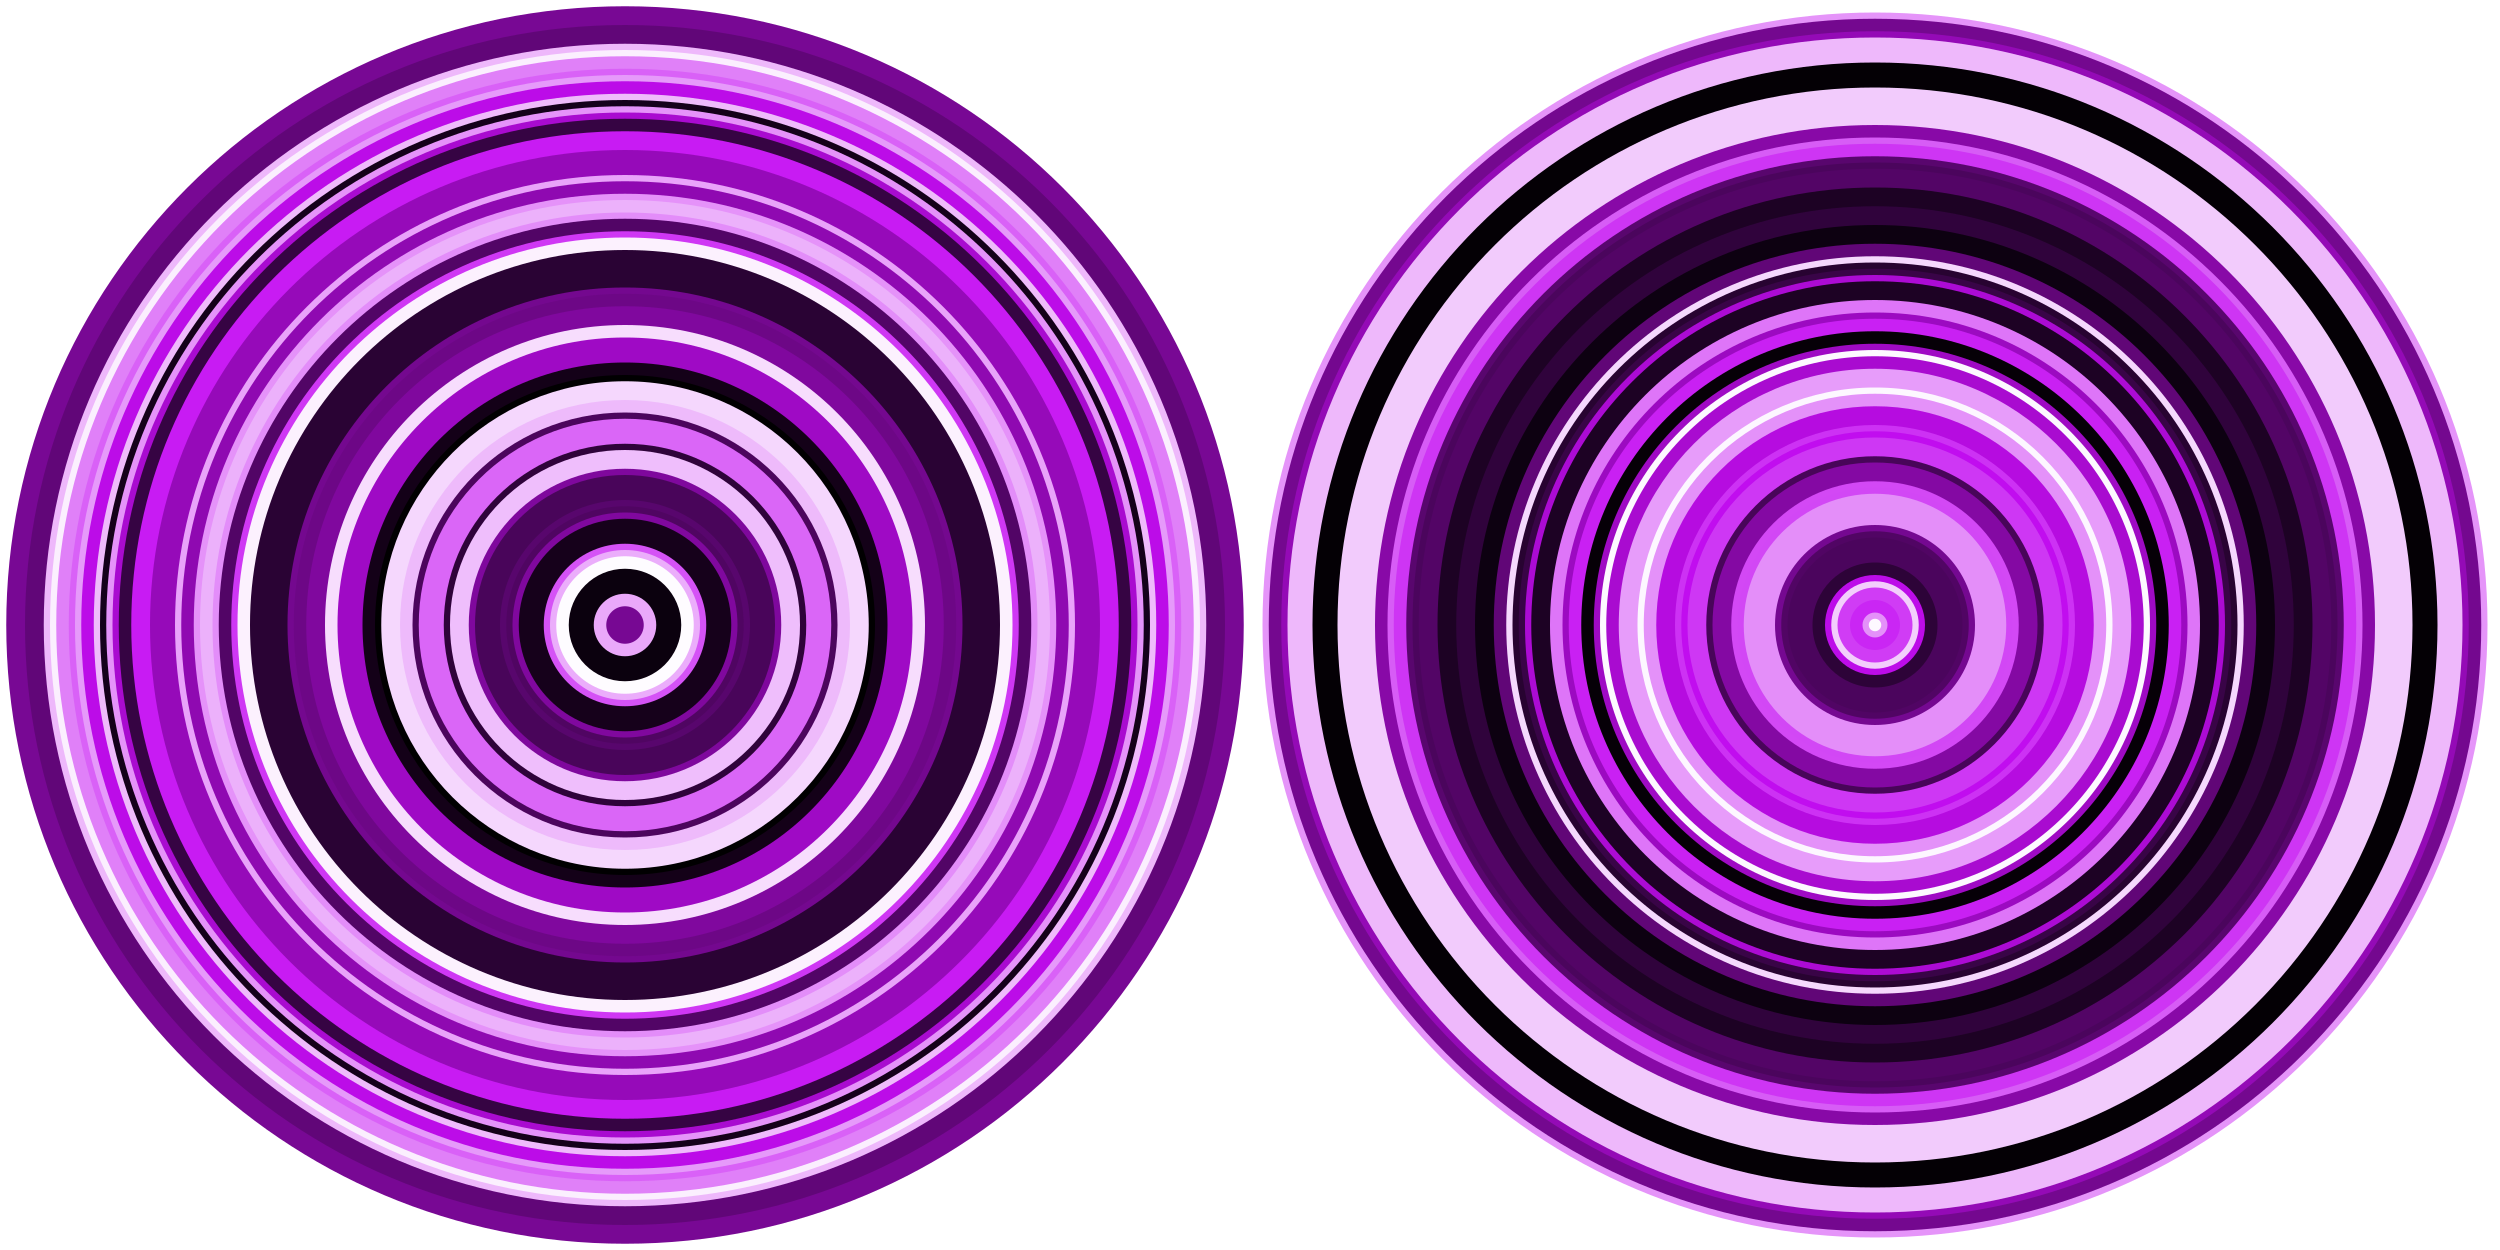
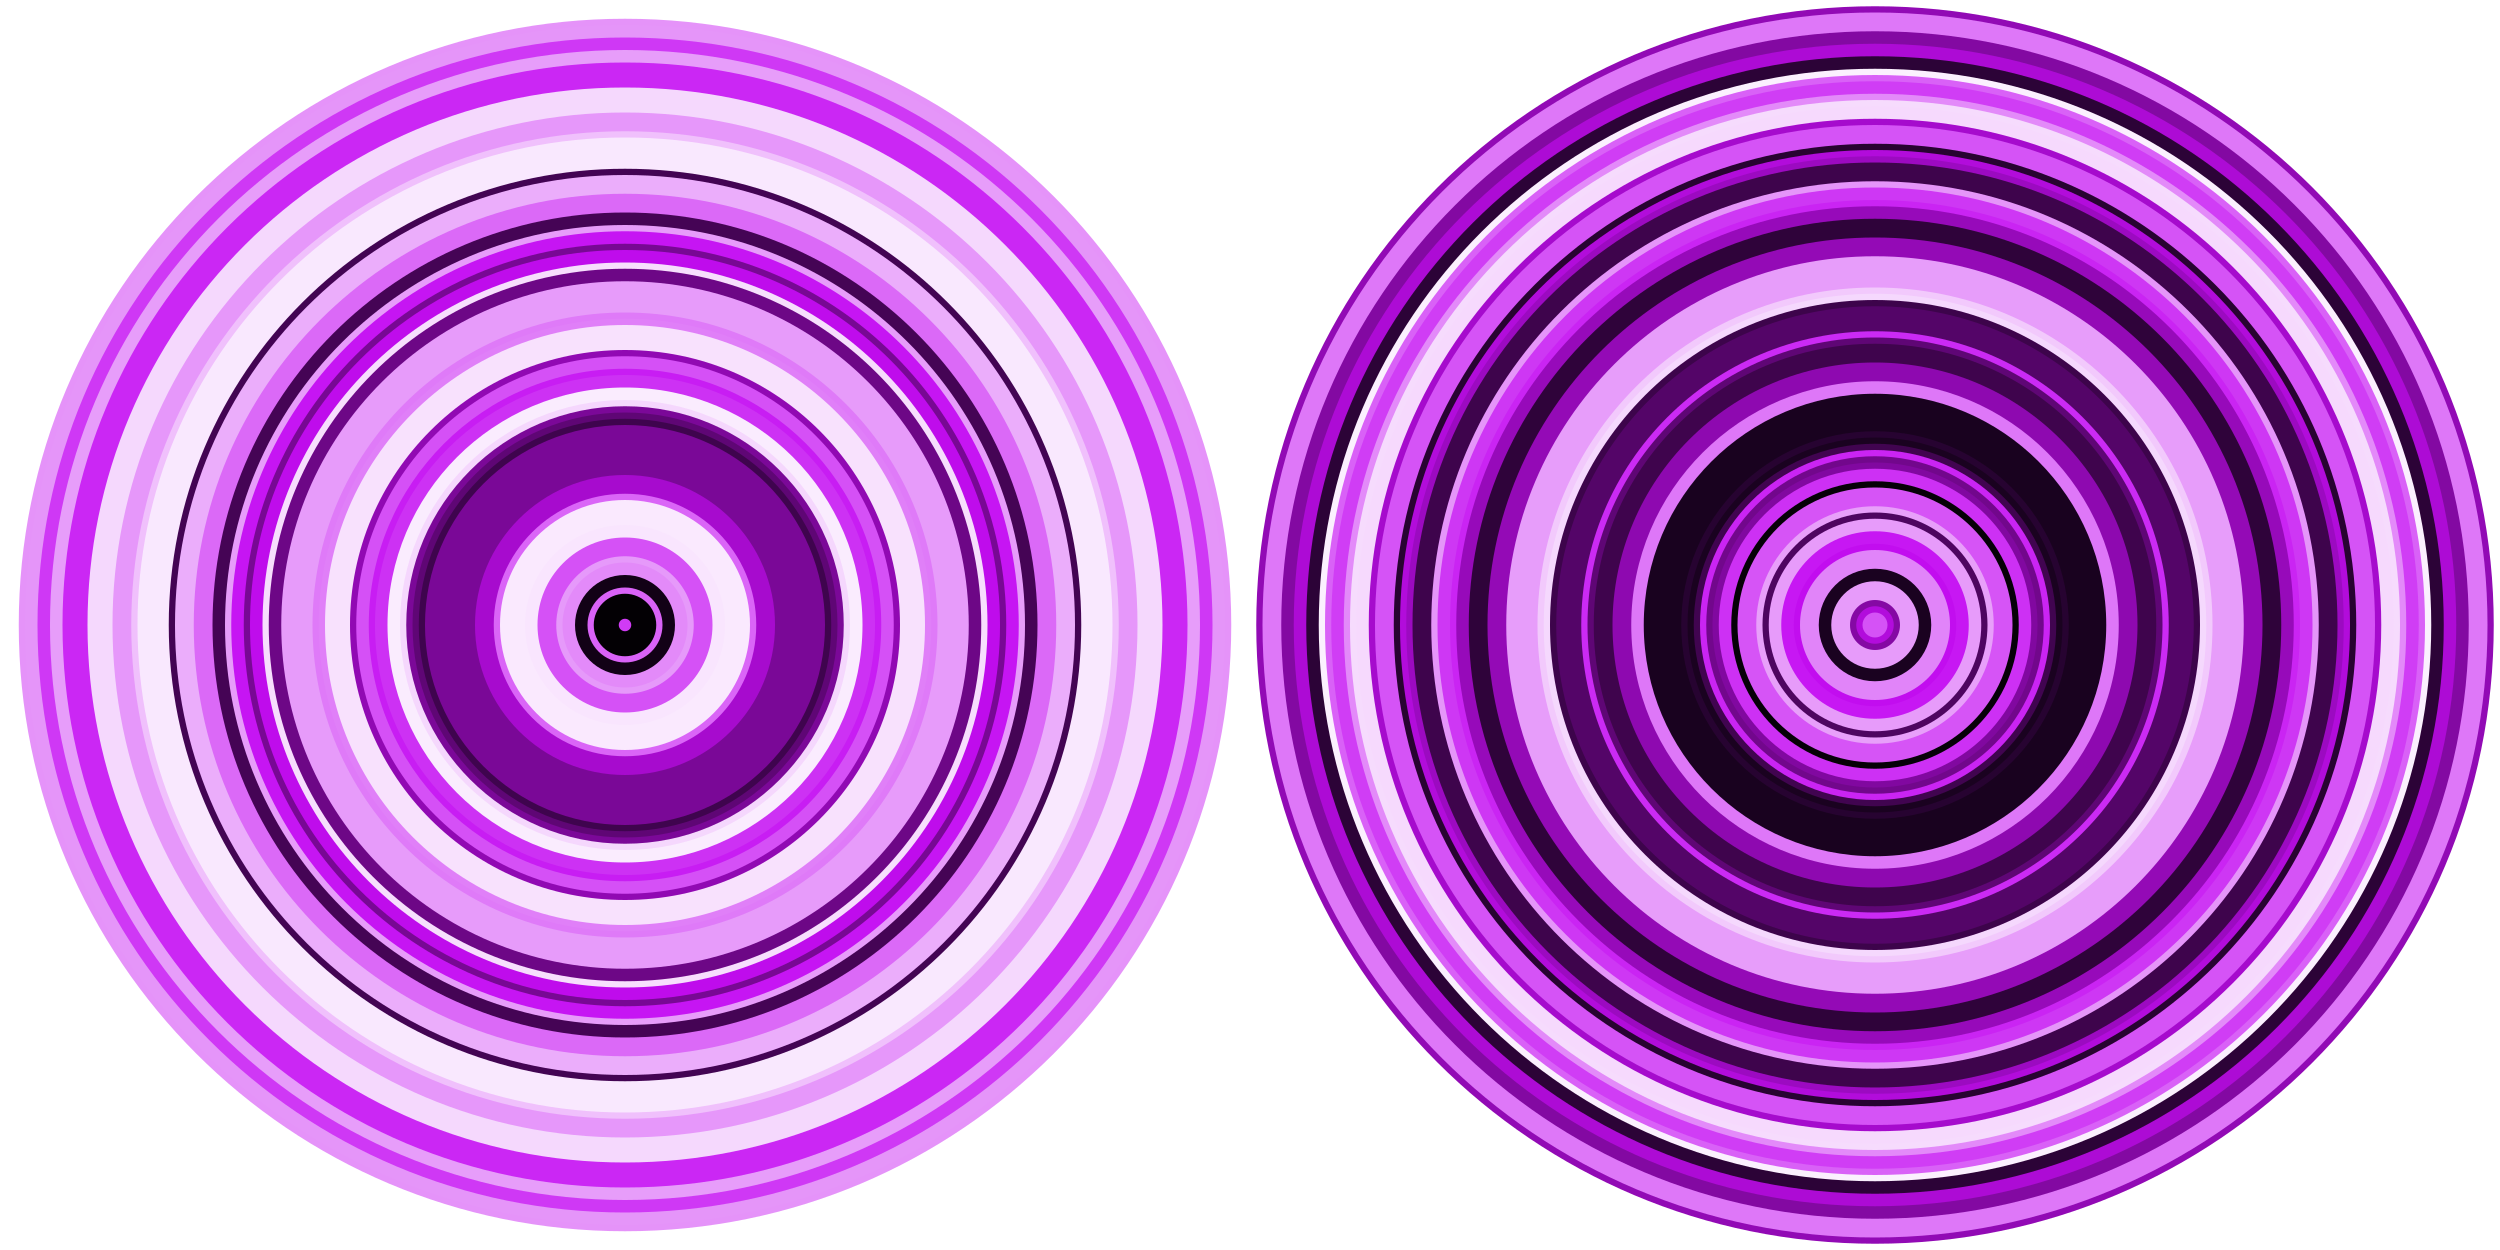
<svg xmlns="http://www.w3.org/2000/svg" width="400" height="200">
-   <circle cx="100" cy="100" r="99" fill="#780894" />
-   <circle cx="300" cy="100" r="98" fill="#e594f9" />
-   <circle cx="300" cy="100" r="97" fill="#74088f" />
-   <circle cx="100" cy="100" r="96" fill="#610678" />
-   <circle cx="300" cy="100" r="95" fill="#940ab6" />
-   <circle cx="300" cy="100" r="94" fill="#eeb8fb" />
-   <circle cx="100" cy="100" r="93" fill="#eeb8fb" />
-   <circle cx="100" cy="100" r="92" fill="#fbeffe" />
-   <circle cx="100" cy="100" r="91" fill="#e080f8" />
-   <circle cx="300" cy="100" r="90" fill="#040005" />
-   <circle cx="100" cy="100" r="89" fill="#d961f7" />
-   <circle cx="100" cy="100" r="88" fill="#e69afa" />
-   <circle cx="100" cy="100" r="87" fill="#bc0ce8" />
-   <circle cx="300" cy="100" r="86" fill="#f2cbfc" />
-   <circle cx="100" cy="100" r="85" fill="#efbbfb" />
-   <circle cx="100" cy="100" r="84" fill="#15011a" />
-   <circle cx="100" cy="100" r="83" fill="#e593f9" />
-   <circle cx="100" cy="100" r="82" fill="#a90bd0" />
-   <circle cx="100" cy="100" r="81" fill="#360443" />
-   <circle cx="300" cy="100" r="80" fill="#8809a7" />
-   <circle cx="100" cy="100" r="79" fill="#c81bf3" />
-   <circle cx="300" cy="100" r="78" fill="#d75cf6" />
-   <circle cx="300" cy="100" r="77" fill="#ce35f4" />
-   <circle cx="100" cy="100" r="76" fill="#960ab9" />
-   <circle cx="300" cy="100" r="75" fill="#59066e" />
-   <circle cx="300" cy="100" r="74" fill="#4b055d" />
-   <circle cx="300" cy="100" r="73" fill="#530566" />
-   <circle cx="100" cy="100" r="72" fill="#e9a3fa" />
-   <circle cx="100" cy="100" r="71" fill="#8f09b1" />
-   <circle cx="300" cy="100" r="70" fill="#1d0224" />
-   <circle cx="100" cy="100" r="69" fill="#e592f9" />
-   <circle cx="100" cy="100" r="68" fill="#ecb1fb" />
-   <circle cx="300" cy="100" r="67" fill="#30033c" />
-   <circle cx="100" cy="100" r="66" fill="#e38df9" />
-   <circle cx="100" cy="100" r="65" fill="#520566" />
-   <circle cx="300" cy="100" r="64" fill="#0d0111" />
-   <circle cx="100" cy="100" r="63" fill="#cf37f4" />
-   <circle cx="100" cy="100" r="62" fill="#fcf1fe" />
-   <circle cx="300" cy="100" r="61" fill="#610677" />
-   <circle cx="100" cy="100" r="60" fill="#2a0334" />
-   <circle cx="300" cy="100" r="59" fill="#f5d8fd" />
-   <circle cx="300" cy="100" r="58" fill="#280331" />
-   <circle cx="300" cy="100" r="57" fill="#390447" />
-   <circle cx="300" cy="100" r="56" fill="#ac0bd4" />
-   <circle cx="300" cy="100" r="55" fill="#1d0224" />
-   <circle cx="100" cy="100" r="54" fill="#74088f" />
-   <circle cx="100" cy="100" r="53" fill="#6d0786" />
-   <circle cx="300" cy="100" r="52" fill="#de75f8" />
-   <circle cx="100" cy="100" r="51" fill="#80089e" />
-   <circle cx="300" cy="100" r="50" fill="#9c0ac1" />
-   <circle cx="300" cy="100" r="49" fill="#c920f3" />
-   <circle cx="100" cy="100" r="48" fill="#f7ddfd" />
-   <circle cx="300" cy="100" r="47" fill="#060007" />
-   <circle cx="100" cy="100" r="46" fill="#9f0ac5" />
-   <circle cx="300" cy="100" r="45" fill="#9f0ac4" />
-   <circle cx="300" cy="100" r="44" fill="#fdf9ff" />
-   <circle cx="300" cy="100" r="43" fill="#a90bd0" />
-   <circle cx="100" cy="100" r="42" fill="#140118" />
-   <circle cx="300" cy="100" r="41" fill="#e79cfa" />
-   <circle cx="100" cy="100" r="40" fill="#010001" />
-   <circle cx="100" cy="100" r="39" fill="#f5d7fd" />
-   <circle cx="300" cy="100" r="38" fill="#fdf7ff" />
-   <circle cx="300" cy="100" r="37" fill="#e491f9" />
-   <circle cx="100" cy="100" r="36" fill="#eebafb" />
-   <circle cx="300" cy="100" r="35" fill="#b60ce0" />
-   <circle cx="100" cy="100" r="34" fill="#4c055d" />
-   <circle cx="100" cy="100" r="33" fill="#da66f7" />
-   <circle cx="300" cy="100" r="32" fill="#cd31f4" />
-   <circle cx="300" cy="100" r="31" fill="#c10def" />
-   <circle cx="300" cy="100" r="30" fill="#ce37f4" />
-   <circle cx="100" cy="100" r="29" fill="#2f033a" />
-   <circle cx="100" cy="100" r="28" fill="#efbefc" />
-   <circle cx="300" cy="100" r="27" fill="#480559" />
-   <circle cx="300" cy="100" r="26" fill="#8409a3" />
-   <circle cx="100" cy="100" r="25" fill="#7f089d" />
-   <circle cx="100" cy="100" r="24" fill="#49055a" />
-   <circle cx="300" cy="100" r="23" fill="#d348f5" />
-   <circle cx="300" cy="100" r="22" fill="#d247f5" />
-   <circle cx="300" cy="100" r="21" fill="#e48ef9" />
-   <circle cx="100" cy="100" r="20" fill="#58066d" />
-   <circle cx="100" cy="100" r="19" fill="#500562" />
-   <circle cx="100" cy="100" r="18" fill="#80089e" />
-   <circle cx="100" cy="100" r="17" fill="#16011b" />
-   <circle cx="300" cy="100" r="16" fill="#750891" />
-   <circle cx="300" cy="100" r="15" fill="#510564" />
-   <circle cx="300" cy="100" r="14" fill="#4b055d" />
-   <circle cx="100" cy="100" r="13" fill="#d552f6" />
-   <circle cx="100" cy="100" r="12" fill="#ebadfb" />
-   <circle cx="100" cy="100" r="11" fill="#fefcff" />
-   <circle cx="300" cy="100" r="10" fill="#2d0338" />
-   <circle cx="100" cy="100" r="9" fill="#0b010e" />
-   <circle cx="300" cy="100" r="8" fill="#bd0ce9" />
-   <circle cx="300" cy="100" r="7" fill="#f3cffc" />
-   <circle cx="300" cy="100" r="6" fill="#d03cf5" />
-   <circle cx="100" cy="100" r="5" fill="#eaa8fa" />
-   <circle cx="300" cy="100" r="4" fill="#ca26f4" />
-   <circle cx="100" cy="100" r="3" fill="#770893" />
-   <circle cx="300" cy="100" r="2" fill="#e491f9" />
-   <circle cx="300" cy="100" r="1" fill="#fef9ff" />
+   <circle cx="300" cy="100" r="99" fill="#920ab5" />
+   <circle cx="300" cy="100" r="98" fill="#de77f8" />
+   <circle cx="100" cy="100" r="97" fill="#e593f9" />
+   <circle cx="100" cy="100" r="96" fill="#e595f9" />
+   <circle cx="300" cy="100" r="95" fill="#8309a2" />
+   <circle cx="100" cy="100" r="94" fill="#cf38f5" />
+   <circle cx="300" cy="100" r="93" fill="#ad0bd5" />
+   <circle cx="100" cy="100" r="92" fill="#e79dfa" />
+   <circle cx="300" cy="100" r="91" fill="#2c0337" />
+   <circle cx="100" cy="100" r="90" fill="#cb27f4" />
+   <circle cx="300" cy="100" r="89" fill="#fbf0fe" />
+   <circle cx="300" cy="100" r="88" fill="#d961f7" />
+   <circle cx="300" cy="100" r="87" fill="#d03df5" />
+   <circle cx="100" cy="100" r="86" fill="#f5d8fd" />
+   <circle cx="300" cy="100" r="85" fill="#e38af9" />
+   <circle cx="300" cy="100" r="84" fill="#f6dbfd" />
+   <circle cx="300" cy="100" r="83" fill="#f6d9fd" />
+   <circle cx="100" cy="100" r="82" fill="#e697fa" />
+   <circle cx="300" cy="100" r="81" fill="#a60bcd" />
+   <circle cx="300" cy="100" r="80" fill="#d553f6" />
+   <circle cx="100" cy="100" r="79" fill="#f0c0fc" />
+   <circle cx="100" cy="100" r="78" fill="#f9e8fe" />
+   <circle cx="300" cy="100" r="77" fill="#280331" />
+   <circle cx="300" cy="100" r="76" fill="#b20cdb" />
+   <circle cx="300" cy="100" r="75" fill="#9c0ac1" />
+   <circle cx="300" cy="100" r="74" fill="#3e044c" />
+   <circle cx="100" cy="100" r="73" fill="#430453" />
+   <circle cx="100" cy="100" r="72" fill="#ebadfb" />
+   <circle cx="300" cy="100" r="71" fill="#e595f9" />
+   <circle cx="300" cy="100" r="70" fill="#ce37f4" />
+   <circle cx="100" cy="100" r="69" fill="#db69f7" />
+   <circle cx="300" cy="100" r="68" fill="#ca24f3" />
+   <circle cx="300" cy="100" r="67" fill="#970aba" />
+   <circle cx="100" cy="100" r="66" fill="#450455" />
+   <circle cx="300" cy="100" r="65" fill="#2f033a" />
+   <circle cx="100" cy="100" r="64" fill="#e79cfa" />
+   <circle cx="100" cy="100" r="63" fill="#c615f3" />
+   <circle cx="300" cy="100" r="62" fill="#940ab6" />
+   <circle cx="100" cy="100" r="61" fill="#780894" />
+   <circle cx="100" cy="100" r="60" fill="#bf0cec" />
+   <circle cx="300" cy="100" r="59" fill="#e79dfa" />
+   <circle cx="100" cy="100" r="58" fill="#f7defd" />
+   <circle cx="100" cy="100" r="57" fill="#6d0786" />
+   <circle cx="300" cy="100" r="56" fill="#e79dfa" />
+   <circle cx="100" cy="100" r="55" fill="#e79bfa" />
+   <circle cx="300" cy="100" r="54" fill="#f2c9fc" />
+   <circle cx="300" cy="100" r="53" fill="#f5d8fd" />
+   <circle cx="300" cy="100" r="52" fill="#3d044b" />
+   <circle cx="300" cy="100" r="51" fill="#540568" />
+   <circle cx="100" cy="100" r="50" fill="#df7af8" />
+   <circle cx="100" cy="100" r="49" fill="#e07ff8" />
+   <circle cx="100" cy="100" r="48" fill="#f8e1fd" />
+   <circle cx="300" cy="100" r="47" fill="#cb2af4" />
+   <circle cx="300" cy="100" r="46" fill="#5f0675" />
+   <circle cx="300" cy="100" r="45" fill="#3f044d" />
+   <circle cx="100" cy="100" r="44" fill="#9109b3" />
+   <circle cx="100" cy="100" r="43" fill="#d550f6" />
+   <circle cx="300" cy="100" r="42" fill="#8e09b0" />
+   <circle cx="100" cy="100" r="41" fill="#c81df3" />
+   <circle cx="100" cy="100" r="40" fill="#cd31f4" />
+   <circle cx="300" cy="100" r="39" fill="#de77f8" />
+   <circle cx="100" cy="100" r="38" fill="#faecfe" />
+   <circle cx="300" cy="100" r="37" fill="#19021f" />
+   <circle cx="100" cy="100" r="36" fill="#f5d7fd" />
+   <circle cx="100" cy="100" r="35" fill="#7b0898" />
+   <circle cx="100" cy="100" r="34" fill="#5f0675" />
+   <circle cx="100" cy="100" r="33" fill="#3f044e" />
+   <circle cx="100" cy="100" r="32" fill="#7a0897" />
+   <circle cx="300" cy="100" r="31" fill="#270331" />
+   <circle cx="300" cy="100" r="30" fill="#1a0220" />
+   <circle cx="300" cy="100" r="29" fill="#410450" />
+   <circle cx="300" cy="100" r="28" fill="#ca24f3" />
+   <circle cx="300" cy="100" r="27" fill="#72078c" />
+   <circle cx="300" cy="100" r="26" fill="#8108a0" />
+   <circle cx="300" cy="100" r="25" fill="#cd30f4" />
+   <circle cx="100" cy="100" r="24" fill="#a70bce" />
+   <circle cx="300" cy="100" r="23" fill="#060007" />
+   <circle cx="300" cy="100" r="22" fill="#d654f6" />
+   <circle cx="100" cy="100" r="21" fill="#da65f7" />
+   <circle cx="100" cy="100" r="20" fill="#fae9fe" />
+   <circle cx="300" cy="100" r="19" fill="#e89ffa" />
+   <circle cx="300" cy="100" r="18" fill="#4e0560" />
+   <circle cx="300" cy="100" r="17" fill="#e79bfa" />
+   <circle cx="100" cy="100" r="16" fill="#f9e5fe" />
+   <circle cx="300" cy="100" r="15" fill="#c717f3" />
+   <circle cx="100" cy="100" r="14" fill="#d551f6" />
+   <circle cx="300" cy="100" r="13" fill="#c20def" />
+   <circle cx="300" cy="100" r="12" fill="#e184f9" />
+   <circle cx="100" cy="100" r="11" fill="#e699fa" />
+   <circle cx="100" cy="100" r="10" fill="#e38af9" />
+   <circle cx="300" cy="100" r="9" fill="#1a0220" />
+   <circle cx="100" cy="100" r="8" fill="#120116" />
+   <circle cx="300" cy="100" r="7" fill="#e79bfa" />
+   <circle cx="100" cy="100" r="6" fill="#d962f7" />
+   <circle cx="100" cy="100" r="5" fill="#030004" />
+   <circle cx="300" cy="100" r="4" fill="#8509a4" />
+   <circle cx="300" cy="100" r="3" fill="#b20cdc" />
+   <circle cx="300" cy="100" r="2" fill="#d552f6" />
+   <circle cx="100" cy="100" r="1" fill="#d03bf5" />
</svg>
